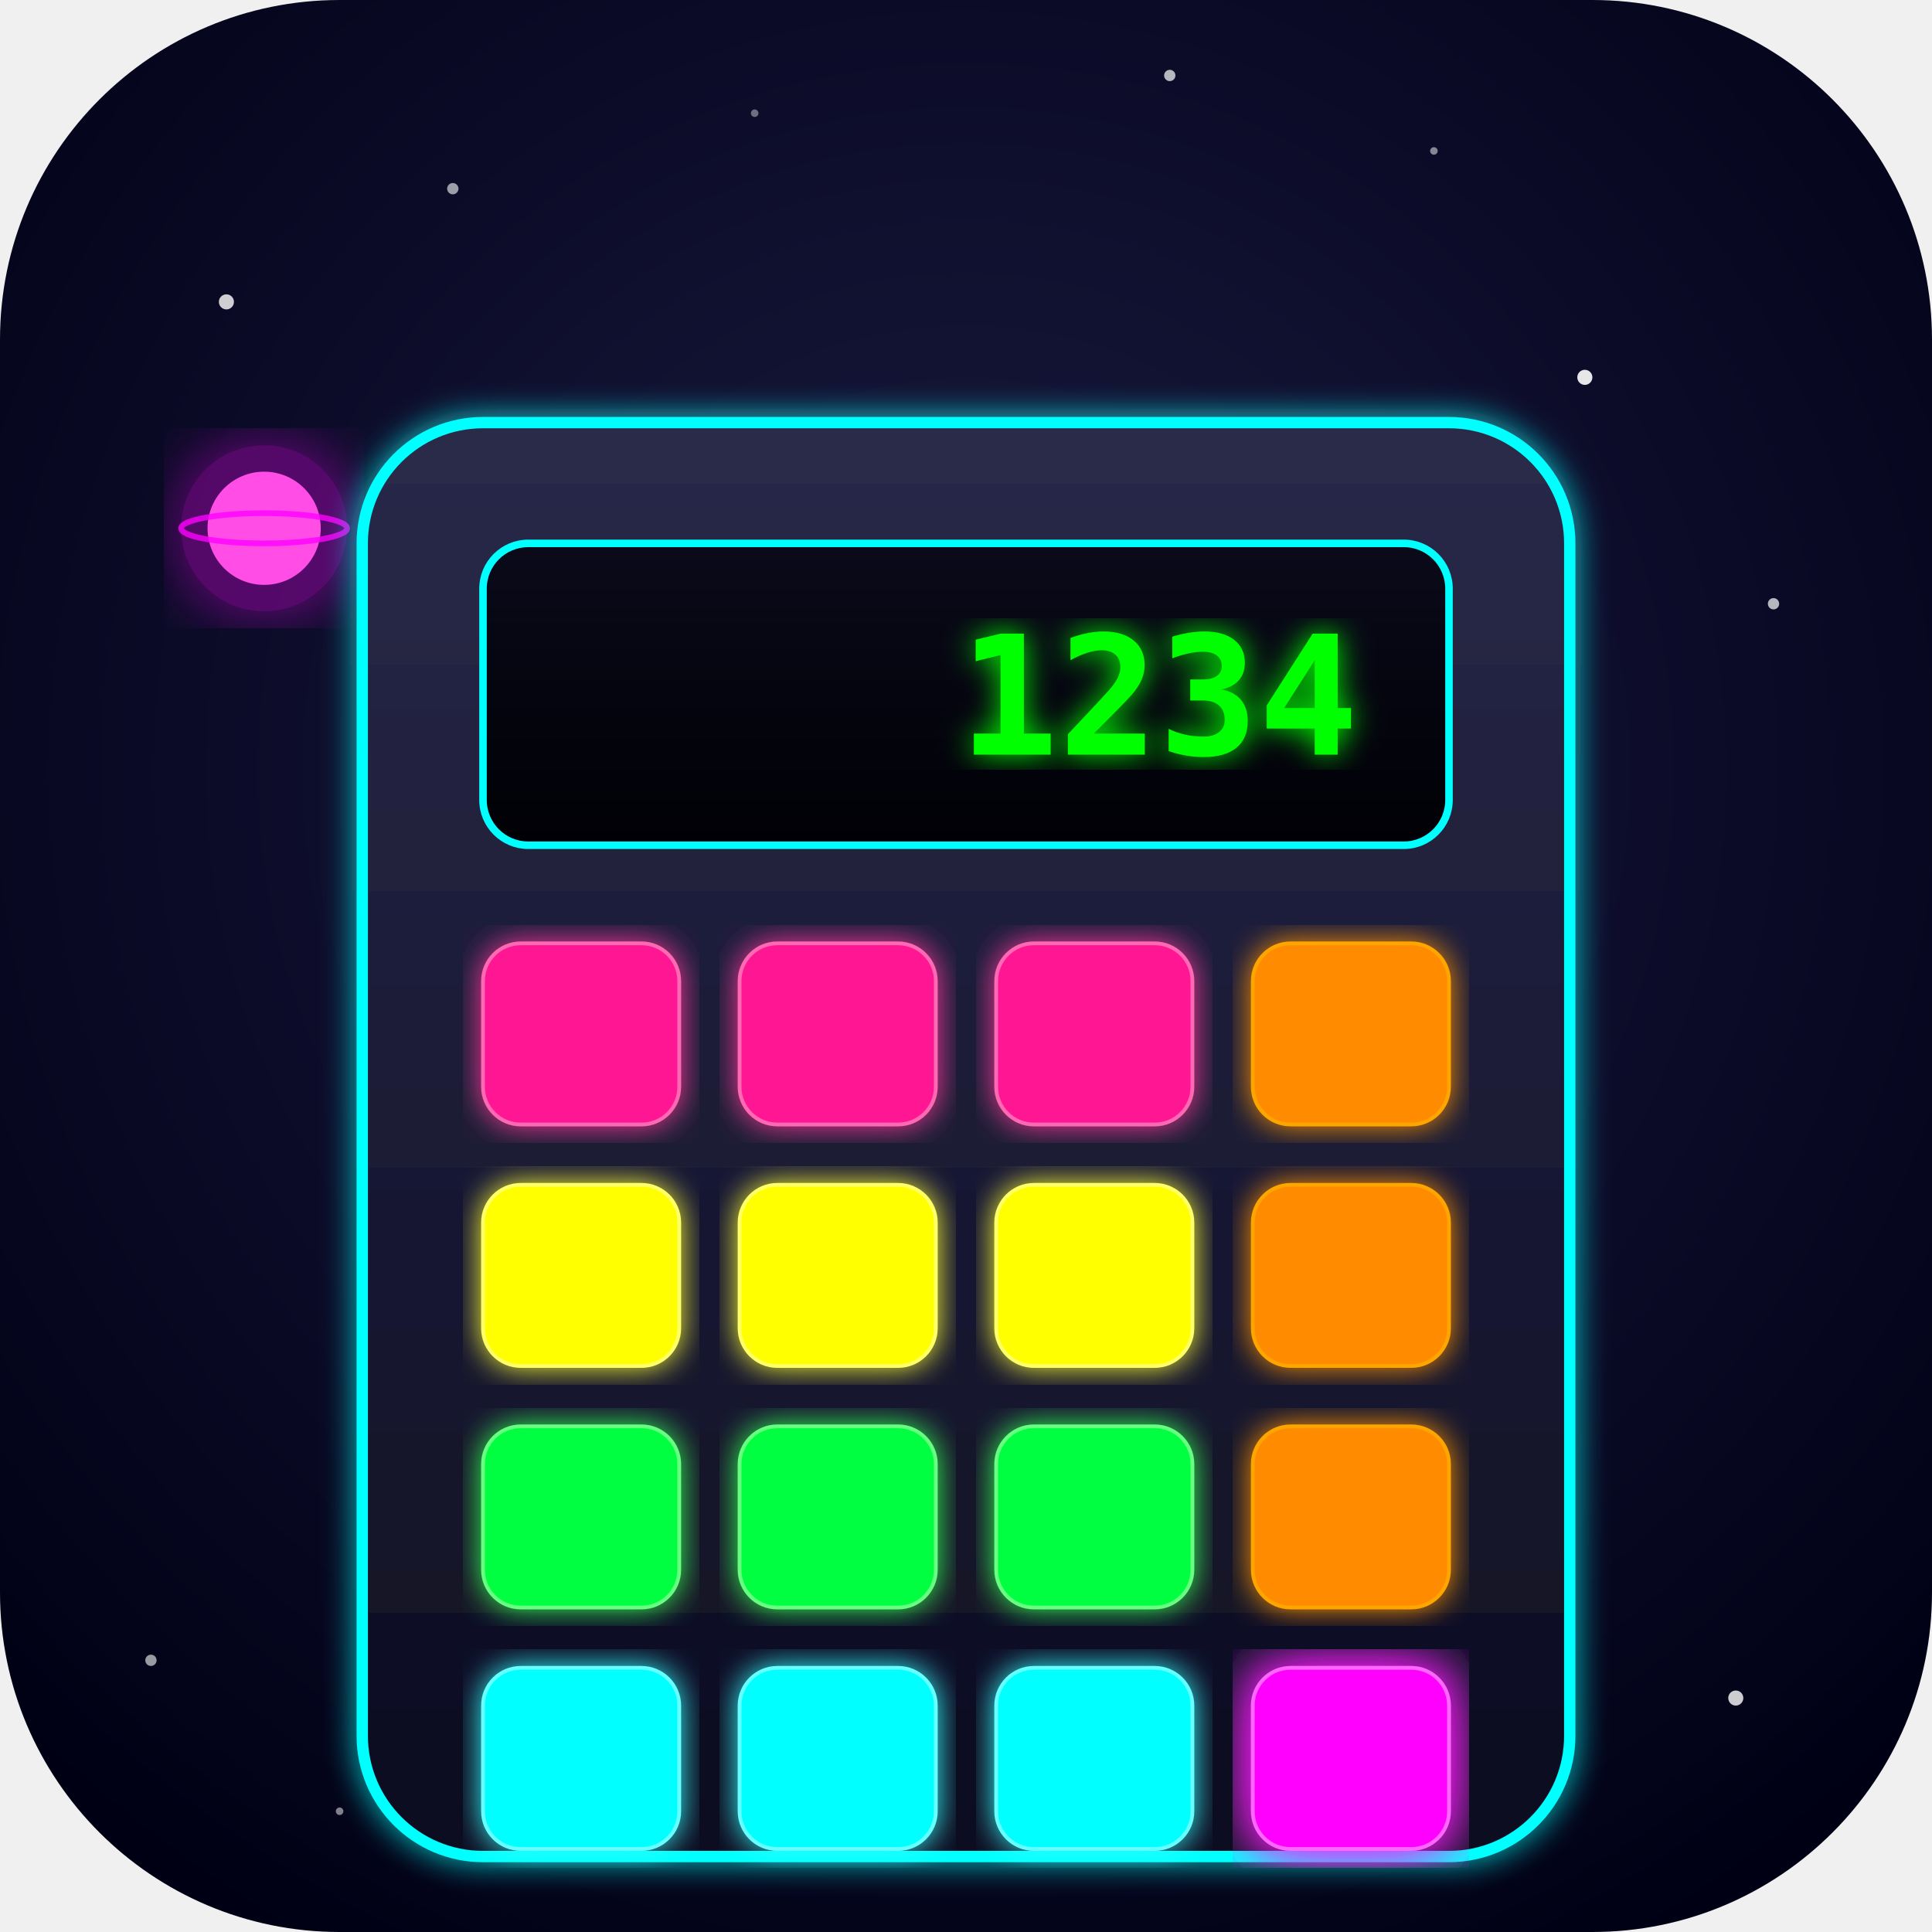
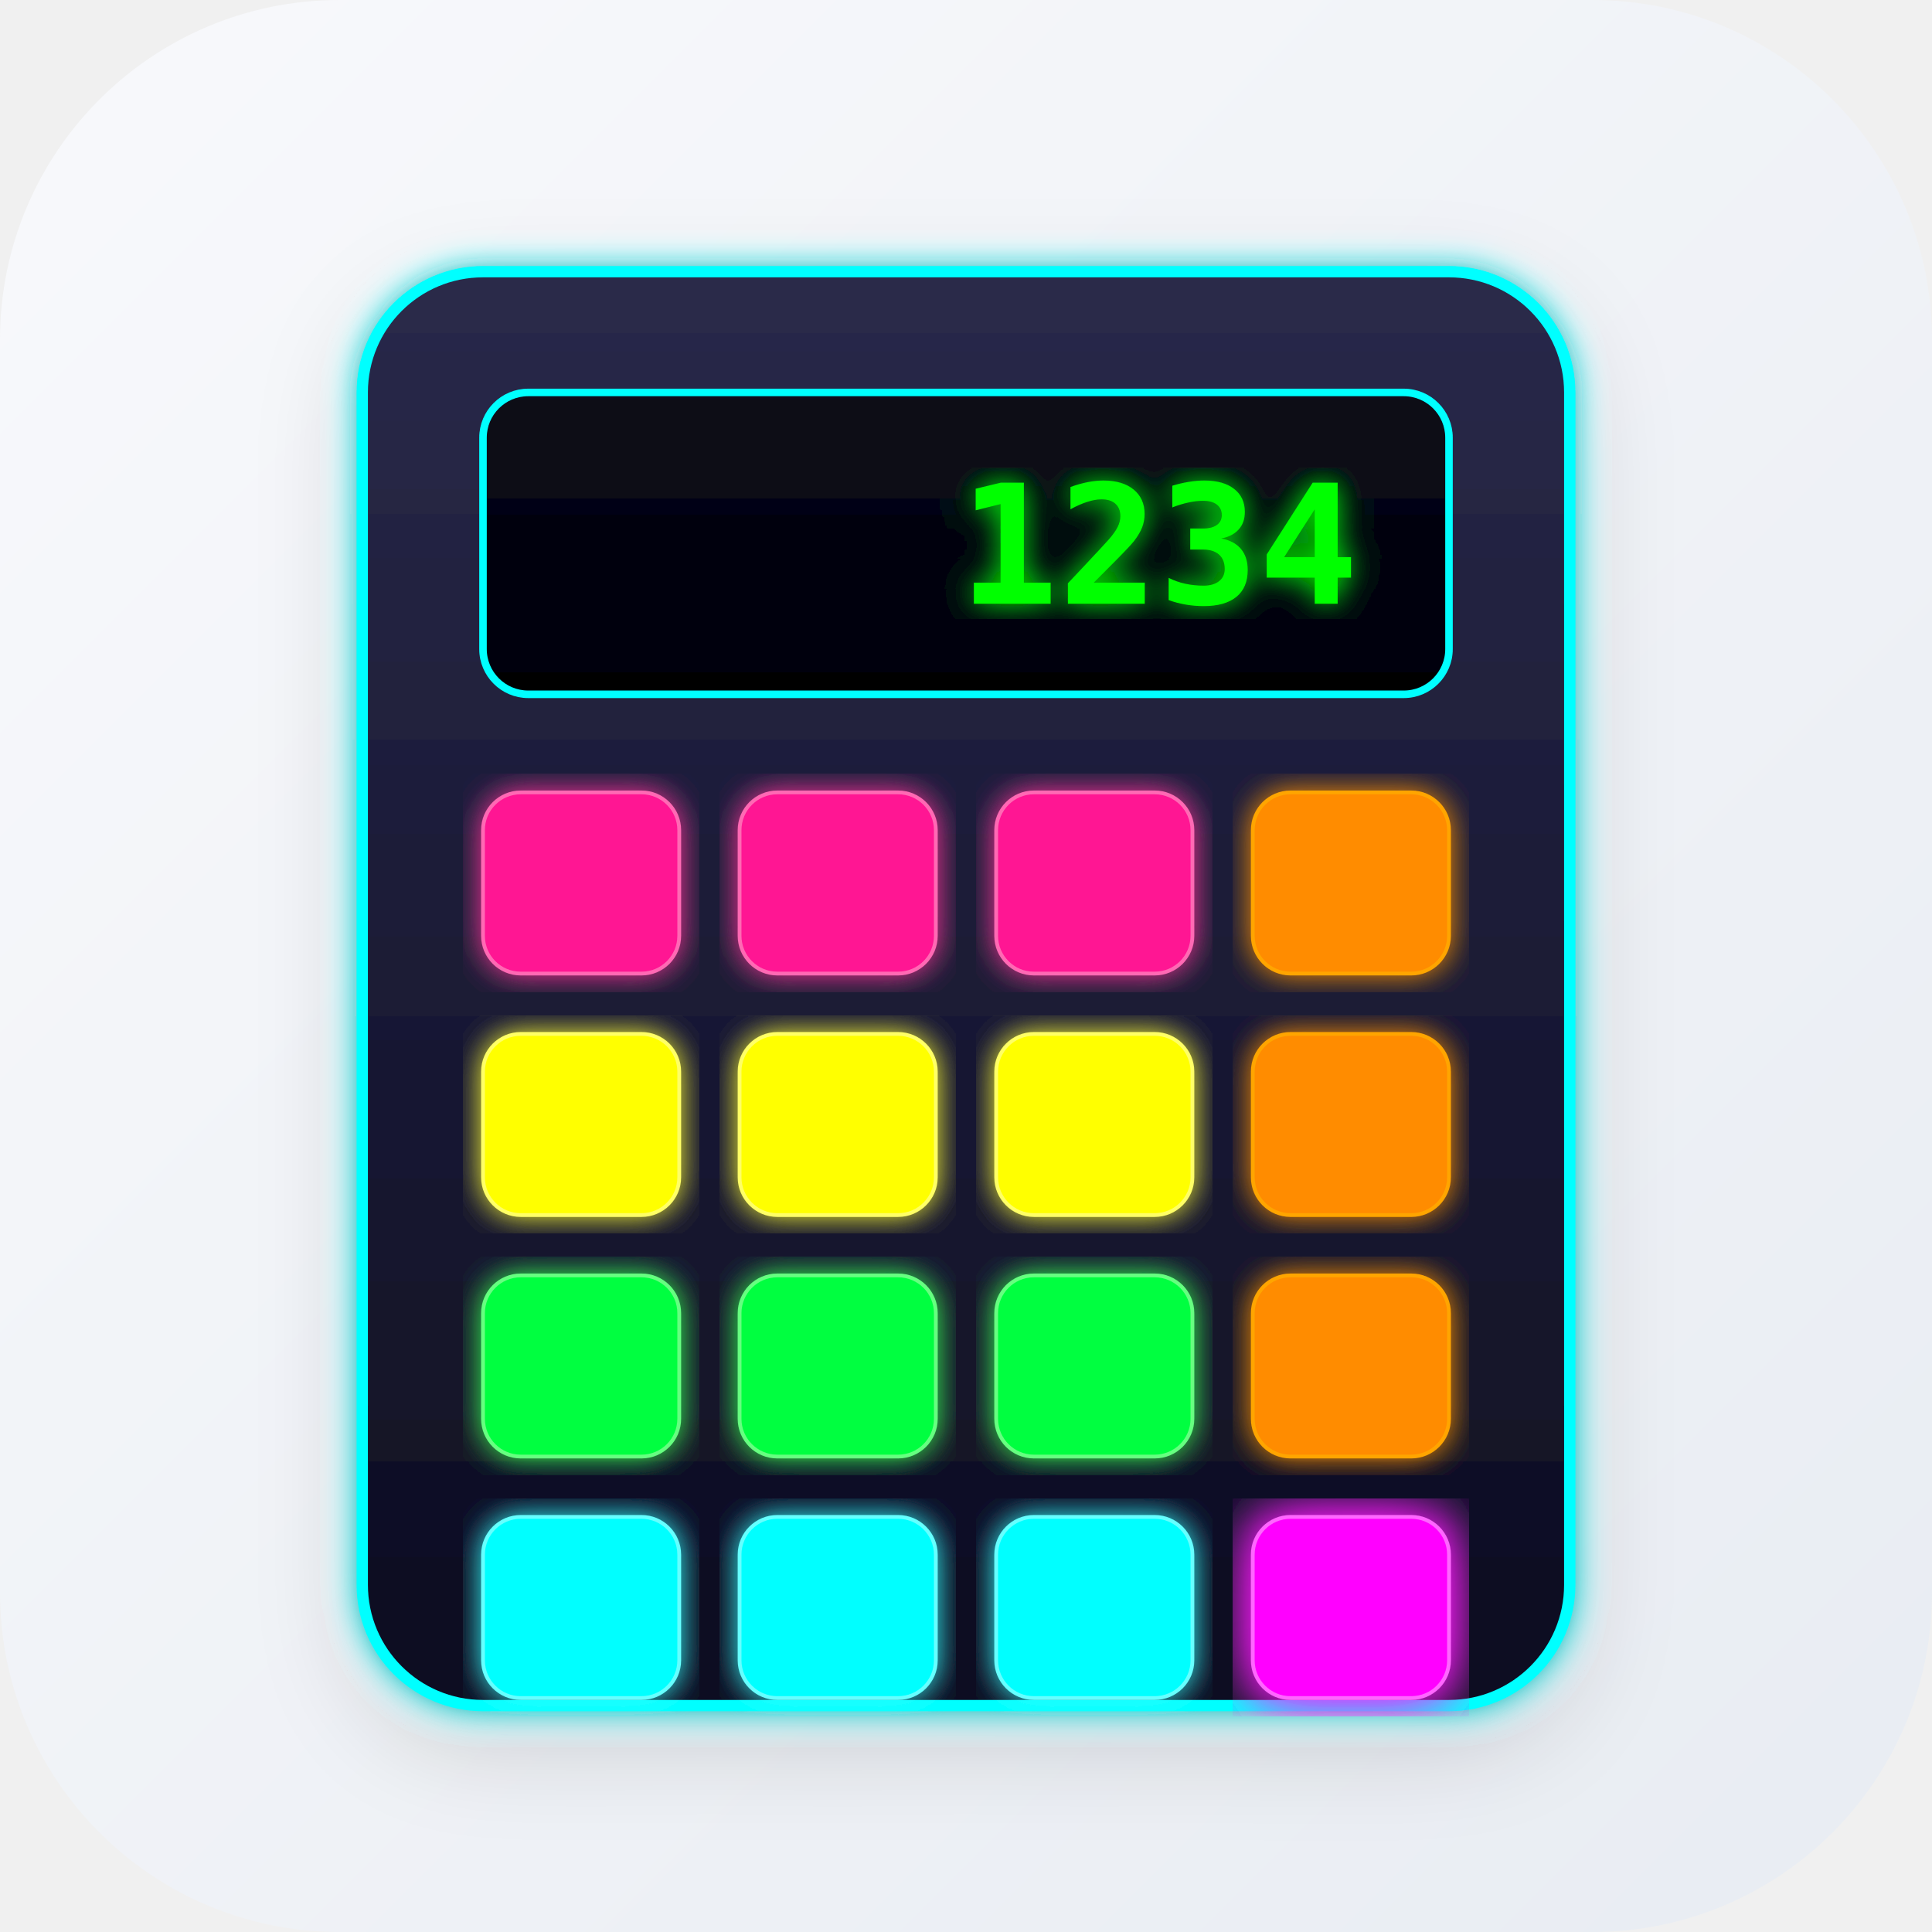
<svg xmlns="http://www.w3.org/2000/svg" viewBox="0 0 512 512">
  <defs>
-     <radialGradient id="space" cx="50%" cy="40%" r="70%">
-       <stop offset="0%" stop-color="#1a1a3e" />
-       <stop offset="50%" stop-color="#0d0d2b" />
-       <stop offset="100%" stop-color="#000014" />
-     </radialGradient>
+     <linearGradient id="bg" x1="0%" y1="0%" x2="100%" y2="100%">
+       <stop offset="0%" stop-color="#f8f9fc" />
+       <stop offset="100%" stop-color="#e8ecf2" />
+     </linearGradient>
    <linearGradient id="calcBody" x1="0%" y1="0%" x2="0%" y2="100%">
      <stop offset="0%" stop-color="#2a2a4a" />
      <stop offset="50%" stop-color="#1a1a35" />
      <stop offset="100%" stop-color="#0d0d20" />
    </linearGradient>
    <linearGradient id="display" x1="0%" y1="0%" x2="0%" y2="100%">
      <stop offset="0%" stop-color="#0a0a1a" />
      <stop offset="100%" stop-color="#000005" />
    </linearGradient>
    <filter id="glow">
      <feGaussianBlur stdDeviation="4" result="blur" />
      <feMerge>
        <feMergeNode in="blur" />
        <feMergeNode in="SourceGraphic" />
      </feMerge>
    </filter>
    <filter id="glowStrong">
      <feGaussianBlur stdDeviation="8" result="blur" />
      <feMerge>
        <feMergeNode in="blur" />
        <feMergeNode in="blur" />
        <feMergeNode in="SourceGraphic" />
      </feMerge>
    </filter>
+     <filter id="shadow">
+       <feDropShadow dx="0" dy="8" stdDeviation="12" flood-color="#000" flood-opacity="0.15" />
+     </filter>
  </defs>
-   <rect x="0" y="0" width="512" height="512" rx="90" ry="90" fill="url(#space)" />
-   <circle cx="60" cy="80" r="2" fill="#fff" opacity="0.8" />
-   <circle cx="120" cy="50" r="1.5" fill="#fff" opacity="0.6" />
-   <circle cx="420" cy="100" r="2" fill="#fff" opacity="0.9" />
-   <circle cx="470" cy="160" r="1.5" fill="#fff" opacity="0.7" />
-   <circle cx="380" cy="40" r="1" fill="#fff" opacity="0.5" />
-   <circle cx="40" cy="440" r="1.5" fill="#fff" opacity="0.6" />
-   <circle cx="460" cy="450" r="2" fill="#fff" opacity="0.8" />
-   <circle cx="90" cy="480" r="1" fill="#fff" opacity="0.5" />
-   <circle cx="200" cy="30" r="1" fill="#fff" opacity="0.4" />
-   <circle cx="310" cy="20" r="1.5" fill="#fff" opacity="0.7" />
-   <circle cx="70" cy="140" r="22" fill="#ff00ff" opacity="0.3" filter="url(#glowStrong)" />
-   <circle cx="70" cy="140" r="15" fill="#ff4de6" />
-   <ellipse cx="70" cy="140" rx="22" ry="4" fill="none" stroke="#ff00ff" stroke-width="1.5" opacity="0.8" />
-   <rect x="96" y="112" width="320" height="380" rx="32" ry="32" fill="url(#calcBody)" stroke="#00ffff" stroke-width="3" filter="url(#glow)" />
-   <rect x="128" y="144" width="256" height="80" rx="12" ry="12" fill="url(#display)" stroke="#00ffff" stroke-width="2" />
-   <text x="360" y="200" text-anchor="end" font-family="monospace" font-size="44" font-weight="bold" fill="#00ff00" filter="url(#glow)">1234</text>
-   <rect x="128" y="250" width="52" height="48" rx="10" ry="10" fill="#ff1493" stroke="#ff69b4" stroke-width="1" filter="url(#glow)" />
-   <rect x="196" y="250" width="52" height="48" rx="10" ry="10" fill="#ff1493" stroke="#ff69b4" stroke-width="1" filter="url(#glow)" />
-   <rect x="264" y="250" width="52" height="48" rx="10" ry="10" fill="#ff1493" stroke="#ff69b4" stroke-width="1" filter="url(#glow)" />
-   <rect x="332" y="250" width="52" height="48" rx="10" ry="10" fill="#ff8c00" stroke="#ffa500" stroke-width="1" filter="url(#glow)" />
-   <rect x="128" y="314" width="52" height="48" rx="10" ry="10" fill="#ffff00" stroke="#ffff66" stroke-width="1" filter="url(#glow)" />
-   <rect x="196" y="314" width="52" height="48" rx="10" ry="10" fill="#ffff00" stroke="#ffff66" stroke-width="1" filter="url(#glow)" />
-   <rect x="264" y="314" width="52" height="48" rx="10" ry="10" fill="#ffff00" stroke="#ffff66" stroke-width="1" filter="url(#glow)" />
-   <rect x="332" y="314" width="52" height="48" rx="10" ry="10" fill="#ff8c00" stroke="#ffa500" stroke-width="1" filter="url(#glow)" />
-   <rect x="128" y="378" width="52" height="48" rx="10" ry="10" fill="#00ff41" stroke="#66ff80" stroke-width="1" filter="url(#glow)" />
-   <rect x="196" y="378" width="52" height="48" rx="10" ry="10" fill="#00ff41" stroke="#66ff80" stroke-width="1" filter="url(#glow)" />
-   <rect x="264" y="378" width="52" height="48" rx="10" ry="10" fill="#00ff41" stroke="#66ff80" stroke-width="1" filter="url(#glow)" />
-   <rect x="332" y="378" width="52" height="48" rx="10" ry="10" fill="#ff8c00" stroke="#ffa500" stroke-width="1" filter="url(#glow)" />
-   <rect x="128" y="442" width="52" height="48" rx="10" ry="10" fill="#00ffff" stroke="#66ffff" stroke-width="1" filter="url(#glow)" />
-   <rect x="196" y="442" width="52" height="48" rx="10" ry="10" fill="#00ffff" stroke="#66ffff" stroke-width="1" filter="url(#glow)" />
-   <rect x="264" y="442" width="52" height="48" rx="10" ry="10" fill="#00ffff" stroke="#66ffff" stroke-width="1" filter="url(#glow)" />
-   <rect x="332" y="442" width="52" height="48" rx="10" ry="10" fill="#ff00ff" stroke="#ff66ff" stroke-width="1" filter="url(#glowStrong)" />
+   <rect x="0" y="0" width="512" height="512" rx="90" ry="90" fill="url(#bg)" />
+   <g filter="url(#shadow)">
+     <rect x="96" y="72" width="320" height="380" rx="32" ry="32" fill="url(#calcBody)" stroke="#00ffff" stroke-width="3" filter="url(#glow)" />
+     <rect x="128" y="104" width="256" height="80" rx="12" ry="12" fill="url(#display)" stroke="#00ffff" stroke-width="2" />
+     <text x="360" y="160" text-anchor="end" font-family="monospace" font-size="44" font-weight="bold" fill="#00ff00" filter="url(#glow)">1234</text>
+     <rect x="128" y="210" width="52" height="48" rx="10" ry="10" fill="#ff1493" stroke="#ff69b4" stroke-width="1" filter="url(#glow)" />
+     <rect x="196" y="210" width="52" height="48" rx="10" ry="10" fill="#ff1493" stroke="#ff69b4" stroke-width="1" filter="url(#glow)" />
+     <rect x="264" y="210" width="52" height="48" rx="10" ry="10" fill="#ff1493" stroke="#ff69b4" stroke-width="1" filter="url(#glow)" />
+     <rect x="332" y="210" width="52" height="48" rx="10" ry="10" fill="#ff8c00" stroke="#ffa500" stroke-width="1" filter="url(#glow)" />
+     <rect x="128" y="274" width="52" height="48" rx="10" ry="10" fill="#ffff00" stroke="#ffff66" stroke-width="1" filter="url(#glow)" />
+     <rect x="196" y="274" width="52" height="48" rx="10" ry="10" fill="#ffff00" stroke="#ffff66" stroke-width="1" filter="url(#glow)" />
+     <rect x="264" y="274" width="52" height="48" rx="10" ry="10" fill="#ffff00" stroke="#ffff66" stroke-width="1" filter="url(#glow)" />
+     <rect x="332" y="274" width="52" height="48" rx="10" ry="10" fill="#ff8c00" stroke="#ffa500" stroke-width="1" filter="url(#glow)" />
+     <rect x="128" y="338" width="52" height="48" rx="10" ry="10" fill="#00ff41" stroke="#66ff80" stroke-width="1" filter="url(#glow)" />
+     <rect x="196" y="338" width="52" height="48" rx="10" ry="10" fill="#00ff41" stroke="#66ff80" stroke-width="1" filter="url(#glow)" />
+     <rect x="264" y="338" width="52" height="48" rx="10" ry="10" fill="#00ff41" stroke="#66ff80" stroke-width="1" filter="url(#glow)" />
+     <rect x="332" y="338" width="52" height="48" rx="10" ry="10" fill="#ff8c00" stroke="#ffa500" stroke-width="1" filter="url(#glow)" />
+     <rect x="128" y="402" width="52" height="48" rx="10" ry="10" fill="#00ffff" stroke="#66ffff" stroke-width="1" filter="url(#glow)" />
+     <rect x="196" y="402" width="52" height="48" rx="10" ry="10" fill="#00ffff" stroke="#66ffff" stroke-width="1" filter="url(#glow)" />
+     <rect x="264" y="402" width="52" height="48" rx="10" ry="10" fill="#00ffff" stroke="#66ffff" stroke-width="1" filter="url(#glow)" />
+     <rect x="332" y="402" width="52" height="48" rx="10" ry="10" fill="#ff00ff" stroke="#ff66ff" stroke-width="1" filter="url(#glowStrong)" />
+   </g>
</svg>
